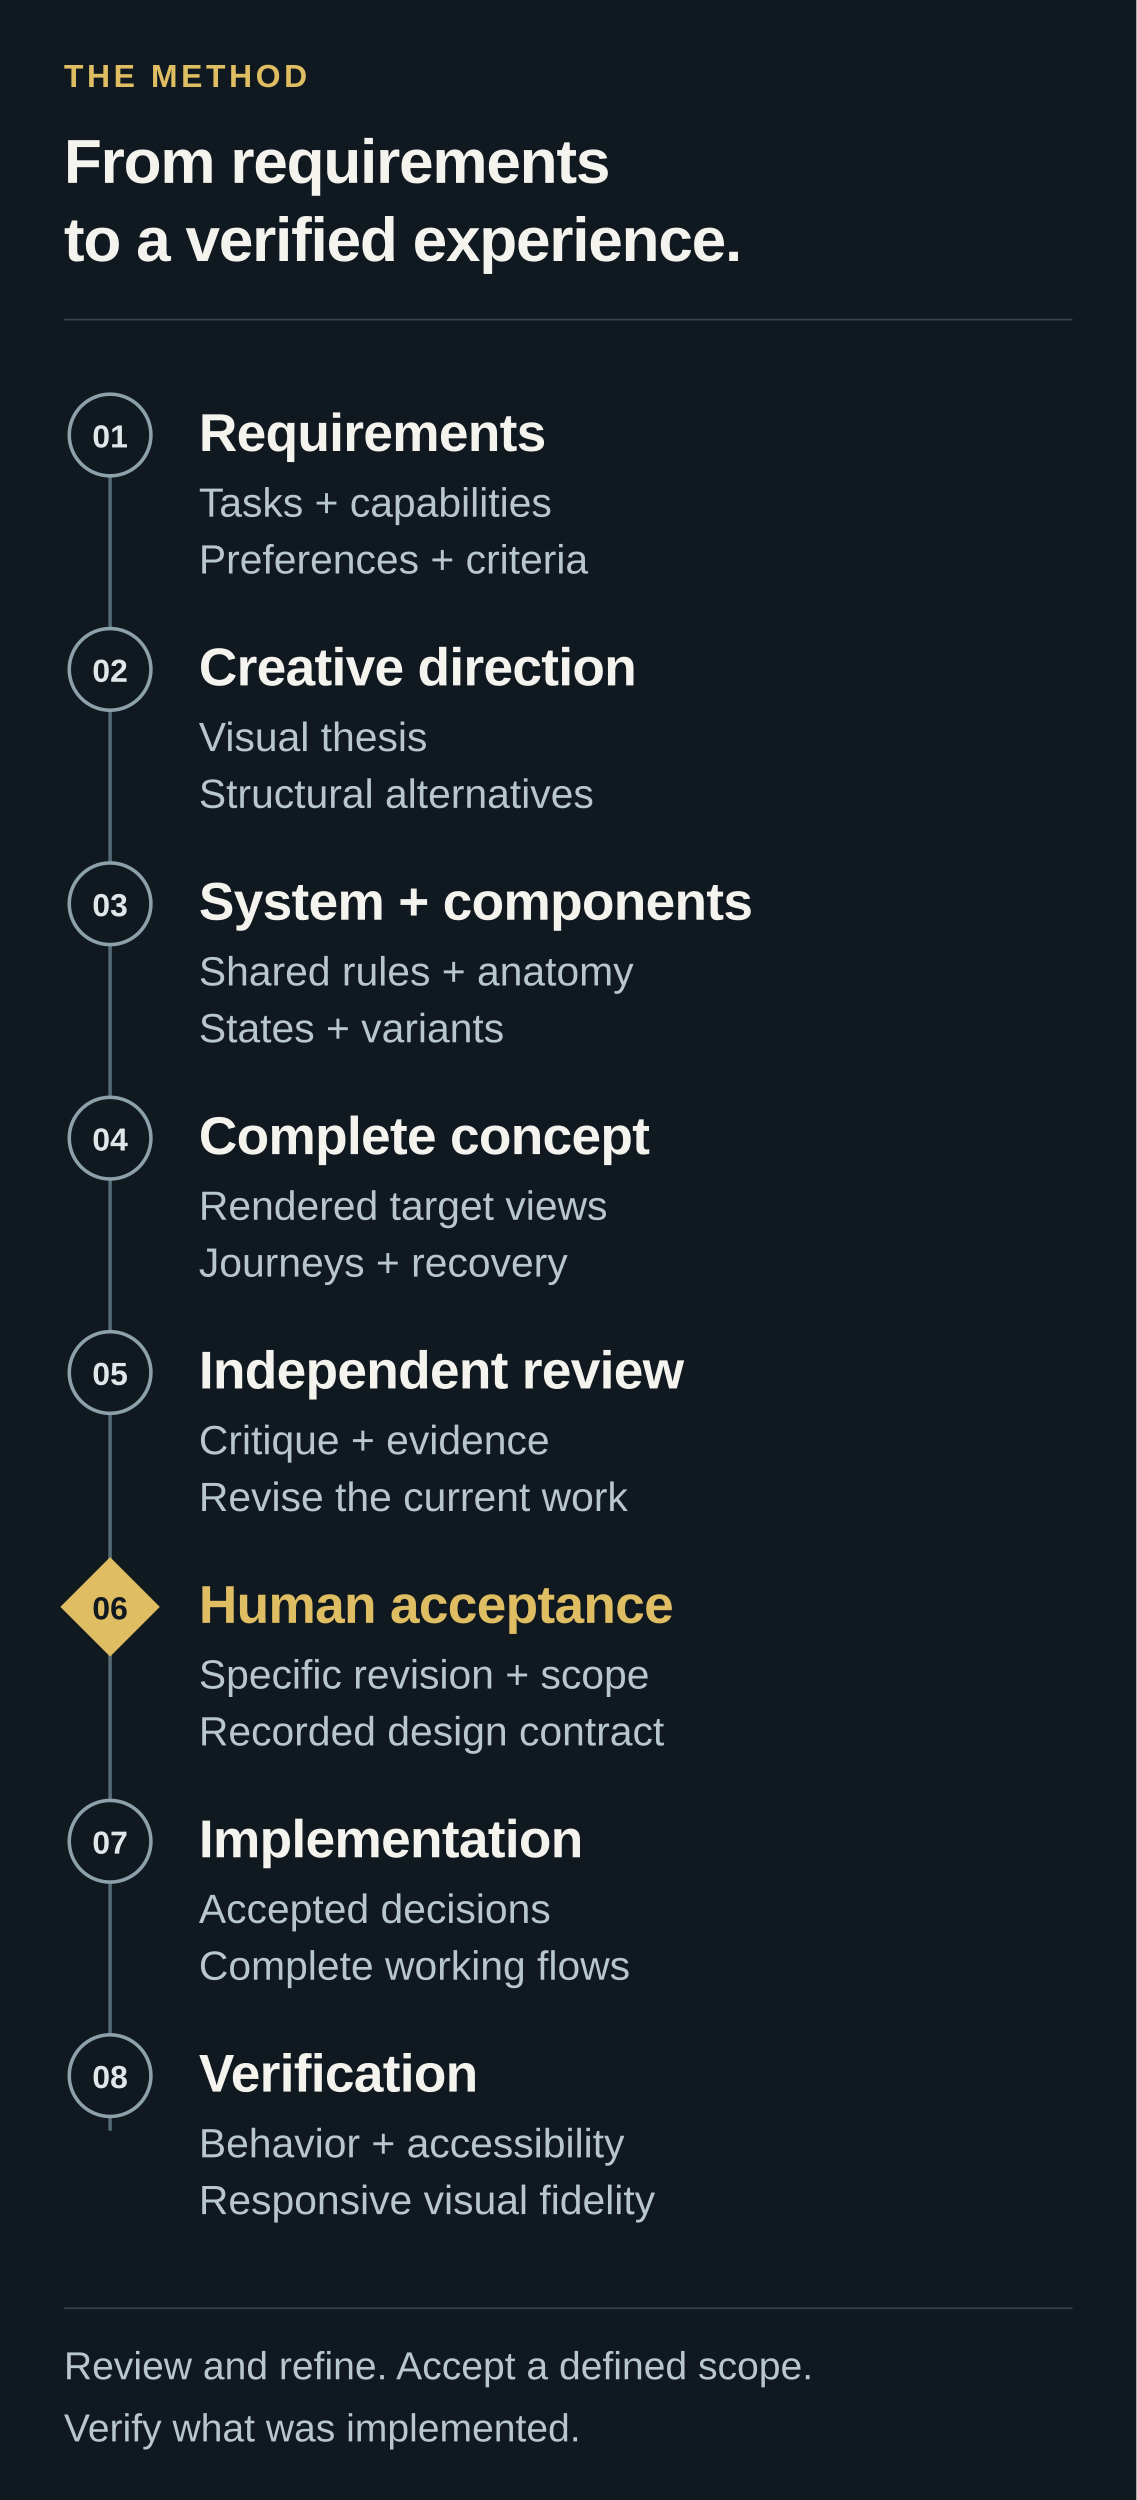
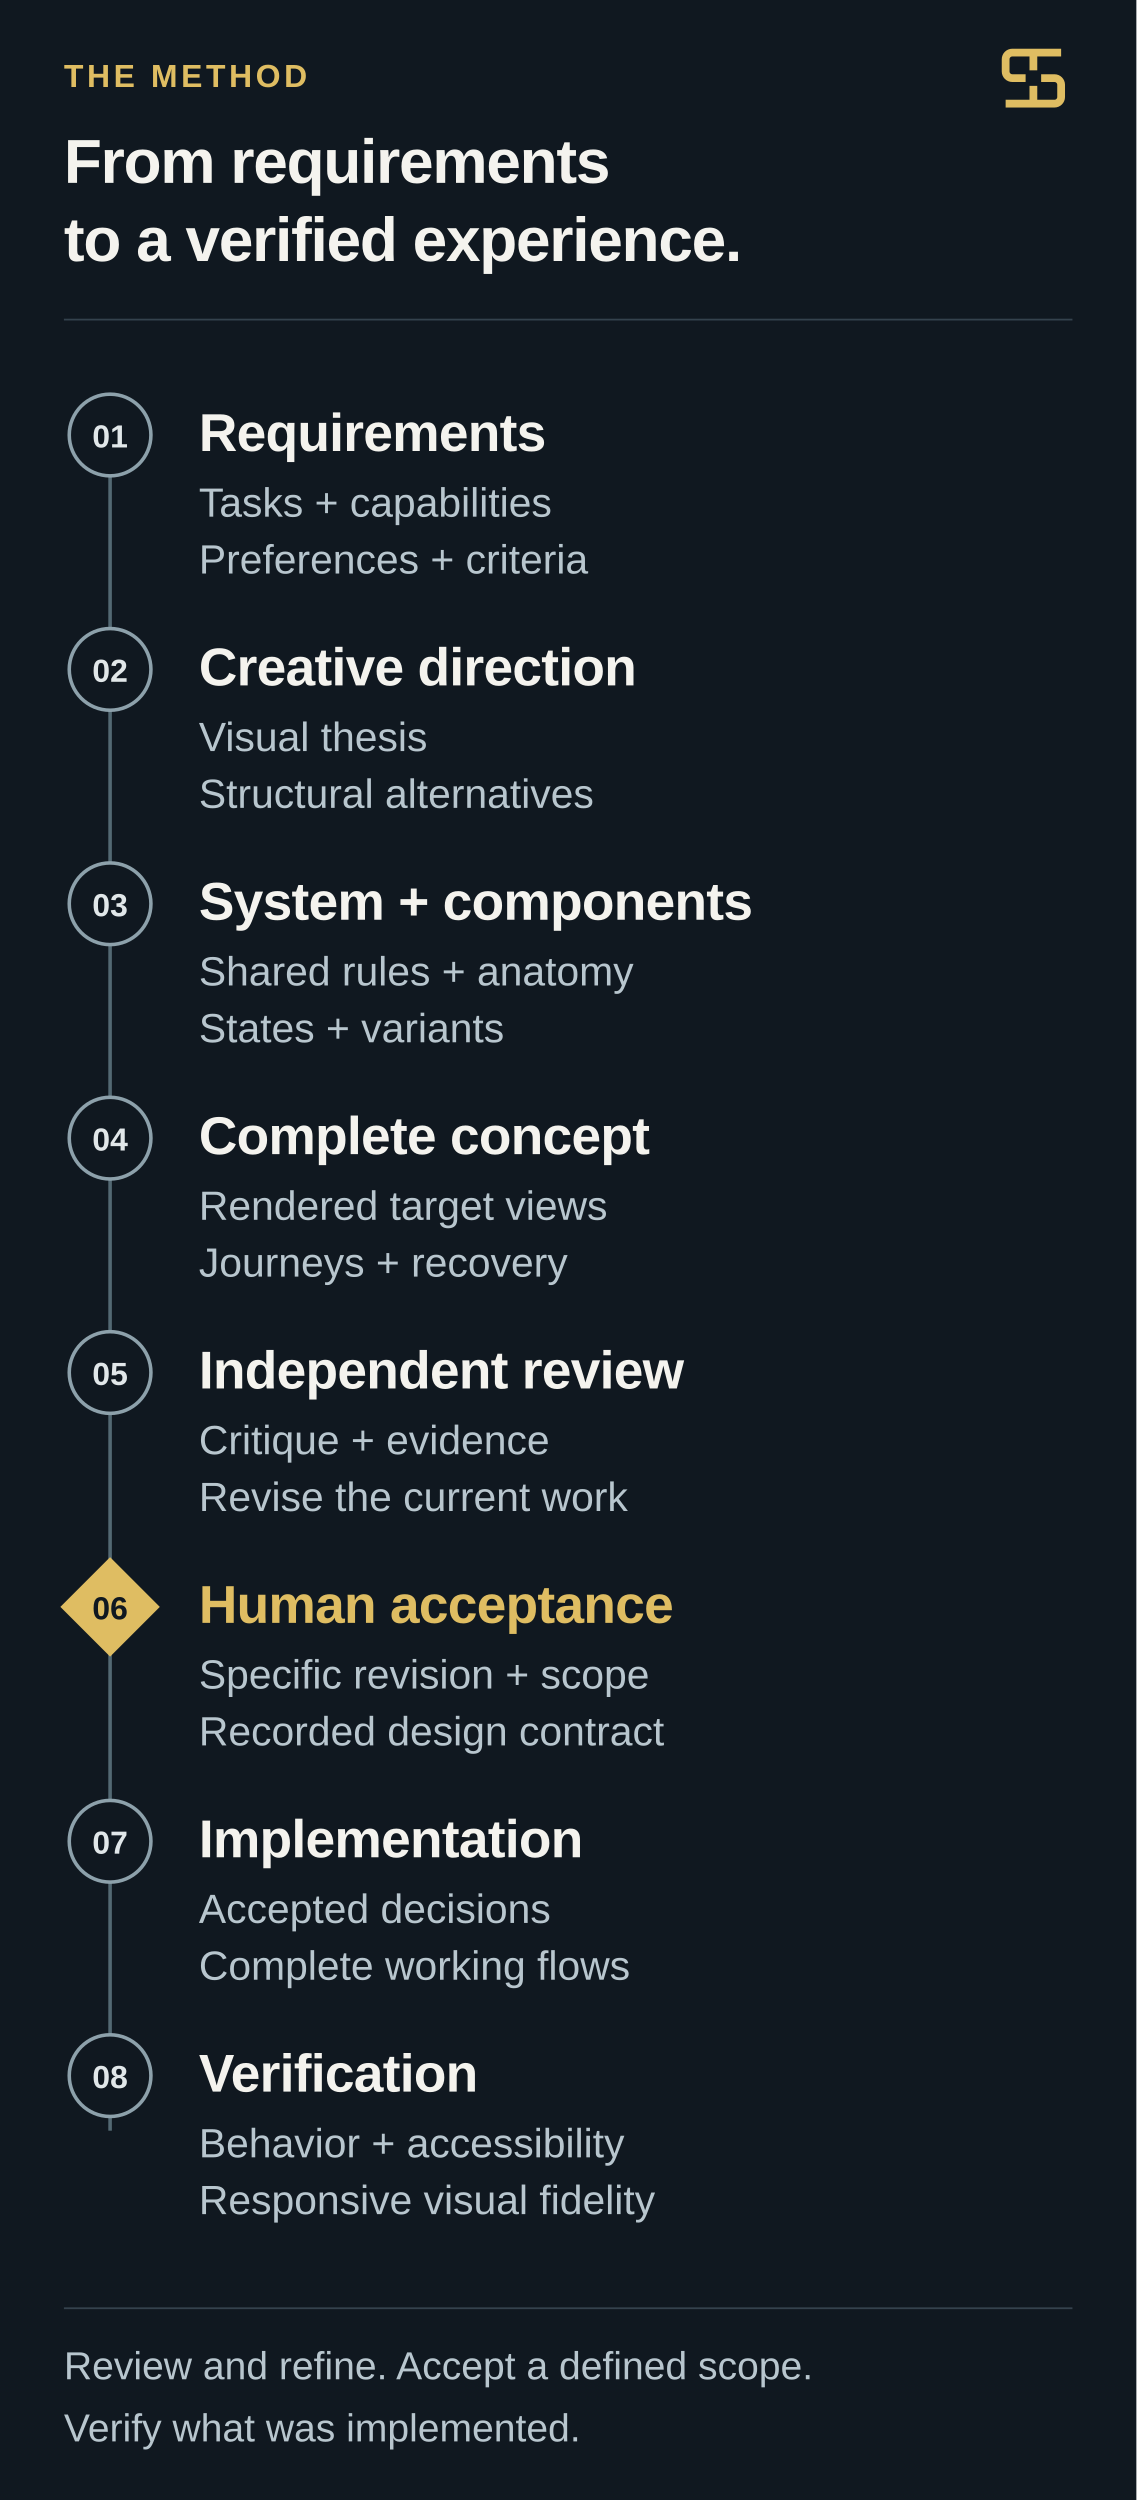
<svg xmlns="http://www.w3.org/2000/svg" width="640" height="1408" viewBox="0 0 640 1408" role="img" aria-labelledby="title desc">
  <rect width="640" height="1408" fill="#101820" />
  <g font-family="Arial, Helvetica, sans-serif">
+     <svg x="562" y="24" width="40" height="40" viewBox="16 16 128 128" fill="none">
+       <g stroke="#dfbd62" stroke-width="14" stroke-linecap="butt" stroke-linejoin="round">
+         <path d="M130 34H42C35.373 34 30 39.373 30 46V68C30 74.627 35.373 80 42 80H66M80 34V66" />
+         <path d="M130 34H42C35.373 34 30 39.373 30 46V68C30 74.627 35.373 80 42 80H66M80 34V66" transform="rotate(180 80 80)" />
+       </g>
+     </svg>
    <text x="36" y="49" fill="#dfbd62" font-size="18" font-weight="700" letter-spacing="2">THE METHOD</text>
    <text x="36" y="103" fill="#f4f3ee" font-size="35" font-weight="700" letter-spacing="-.7">From requirements</text>
    <text x="36" y="147" fill="#f4f3ee" font-size="35" font-weight="700" letter-spacing="-.7">to a verified experience.</text>
    <path d="M36 180H604" stroke="#34424d" />
    <path d="M62 234V1200" stroke="#536973" stroke-width="2" />
    <circle cx="62" cy="245" r="23" fill="#101820" stroke="#8da1ab" stroke-width="2" />
    <text x="62" y="252" text-anchor="middle" fill="#e1e7e9" font-size="18" font-weight="700">01</text>
    <text x="112" y="254" fill="#f4f3ee" font-size="30" font-weight="700" letter-spacing="-.4">Requirements</text>
    <text x="112" y="291" fill="#b8c6ce" font-size="23">Tasks + capabilities</text>
    <text x="112" y="323" fill="#b8c6ce" font-size="23">Preferences + criteria</text>
    <circle cx="62" cy="377" r="23" fill="#101820" stroke="#8da1ab" stroke-width="2" />
    <text x="62" y="384" text-anchor="middle" fill="#e1e7e9" font-size="18" font-weight="700">02</text>
    <text x="112" y="386" fill="#f4f3ee" font-size="30" font-weight="700" letter-spacing="-.4">Creative direction</text>
    <text x="112" y="423" fill="#b8c6ce" font-size="23">Visual thesis</text>
    <text x="112" y="455" fill="#b8c6ce" font-size="23">Structural alternatives</text>
    <circle cx="62" cy="509" r="23" fill="#101820" stroke="#8da1ab" stroke-width="2" />
    <text x="62" y="516" text-anchor="middle" fill="#e1e7e9" font-size="18" font-weight="700">03</text>
    <text x="112" y="518" fill="#f4f3ee" font-size="30" font-weight="700" letter-spacing="-.4">System + components</text>
    <text x="112" y="555" fill="#b8c6ce" font-size="23">Shared rules + anatomy</text>
    <text x="112" y="587" fill="#b8c6ce" font-size="23">States + variants</text>
    <circle cx="62" cy="641" r="23" fill="#101820" stroke="#8da1ab" stroke-width="2" />
    <text x="62" y="648" text-anchor="middle" fill="#e1e7e9" font-size="18" font-weight="700">04</text>
    <text x="112" y="650" fill="#f4f3ee" font-size="30" font-weight="700" letter-spacing="-.4">Complete concept</text>
    <text x="112" y="687" fill="#b8c6ce" font-size="23">Rendered target views</text>
    <text x="112" y="719" fill="#b8c6ce" font-size="23">Journeys + recovery</text>
    <circle cx="62" cy="773" r="23" fill="#101820" stroke="#8da1ab" stroke-width="2" />
    <text x="62" y="780" text-anchor="middle" fill="#e1e7e9" font-size="18" font-weight="700">05</text>
    <text x="112" y="782" fill="#f4f3ee" font-size="30" font-weight="700" letter-spacing="-.4">Independent review</text>
    <text x="112" y="819" fill="#b8c6ce" font-size="23">Critique + evidence</text>
    <text x="112" y="851" fill="#b8c6ce" font-size="23">Revise the current work</text>
    <path d="M62 877l28 28-28 28-28-28Z" fill="#dfbd62" />
    <text x="62" y="912" text-anchor="middle" fill="#101820" font-size="18" font-weight="700">06</text>
    <text x="112" y="914" fill="#dfbd62" font-size="30" font-weight="700" letter-spacing="-.4">Human acceptance</text>
    <text x="112" y="951" fill="#b8c6ce" font-size="23">Specific revision + scope</text>
    <text x="112" y="983" fill="#b8c6ce" font-size="23">Recorded design contract</text>
    <circle cx="62" cy="1037" r="23" fill="#101820" stroke="#8da1ab" stroke-width="2" />
    <text x="62" y="1044" text-anchor="middle" fill="#e1e7e9" font-size="18" font-weight="700">07</text>
    <text x="112" y="1046" fill="#f4f3ee" font-size="30" font-weight="700" letter-spacing="-.4">Implementation</text>
    <text x="112" y="1083" fill="#b8c6ce" font-size="23">Accepted decisions</text>
    <text x="112" y="1115" fill="#b8c6ce" font-size="23">Complete working flows</text>
    <circle cx="62" cy="1169" r="23" fill="#101820" stroke="#8da1ab" stroke-width="2" />
    <text x="62" y="1176" text-anchor="middle" fill="#e1e7e9" font-size="18" font-weight="700">08</text>
    <text x="112" y="1178" fill="#f4f3ee" font-size="30" font-weight="700" letter-spacing="-.4">Verification</text>
    <text x="112" y="1215" fill="#b8c6ce" font-size="23">Behavior + accessibility</text>
    <text x="112" y="1247" fill="#b8c6ce" font-size="23">Responsive visual fidelity</text>
    <path d="M36 1300H604" stroke="#34424d" />
    <text x="36" y="1340" fill="#b8c6ce" font-size="22">Review and refine. Accept a defined scope.</text>
    <text x="36" y="1375" fill="#b8c6ce" font-size="22">Verify what was implemented.</text>
  </g>
</svg>
